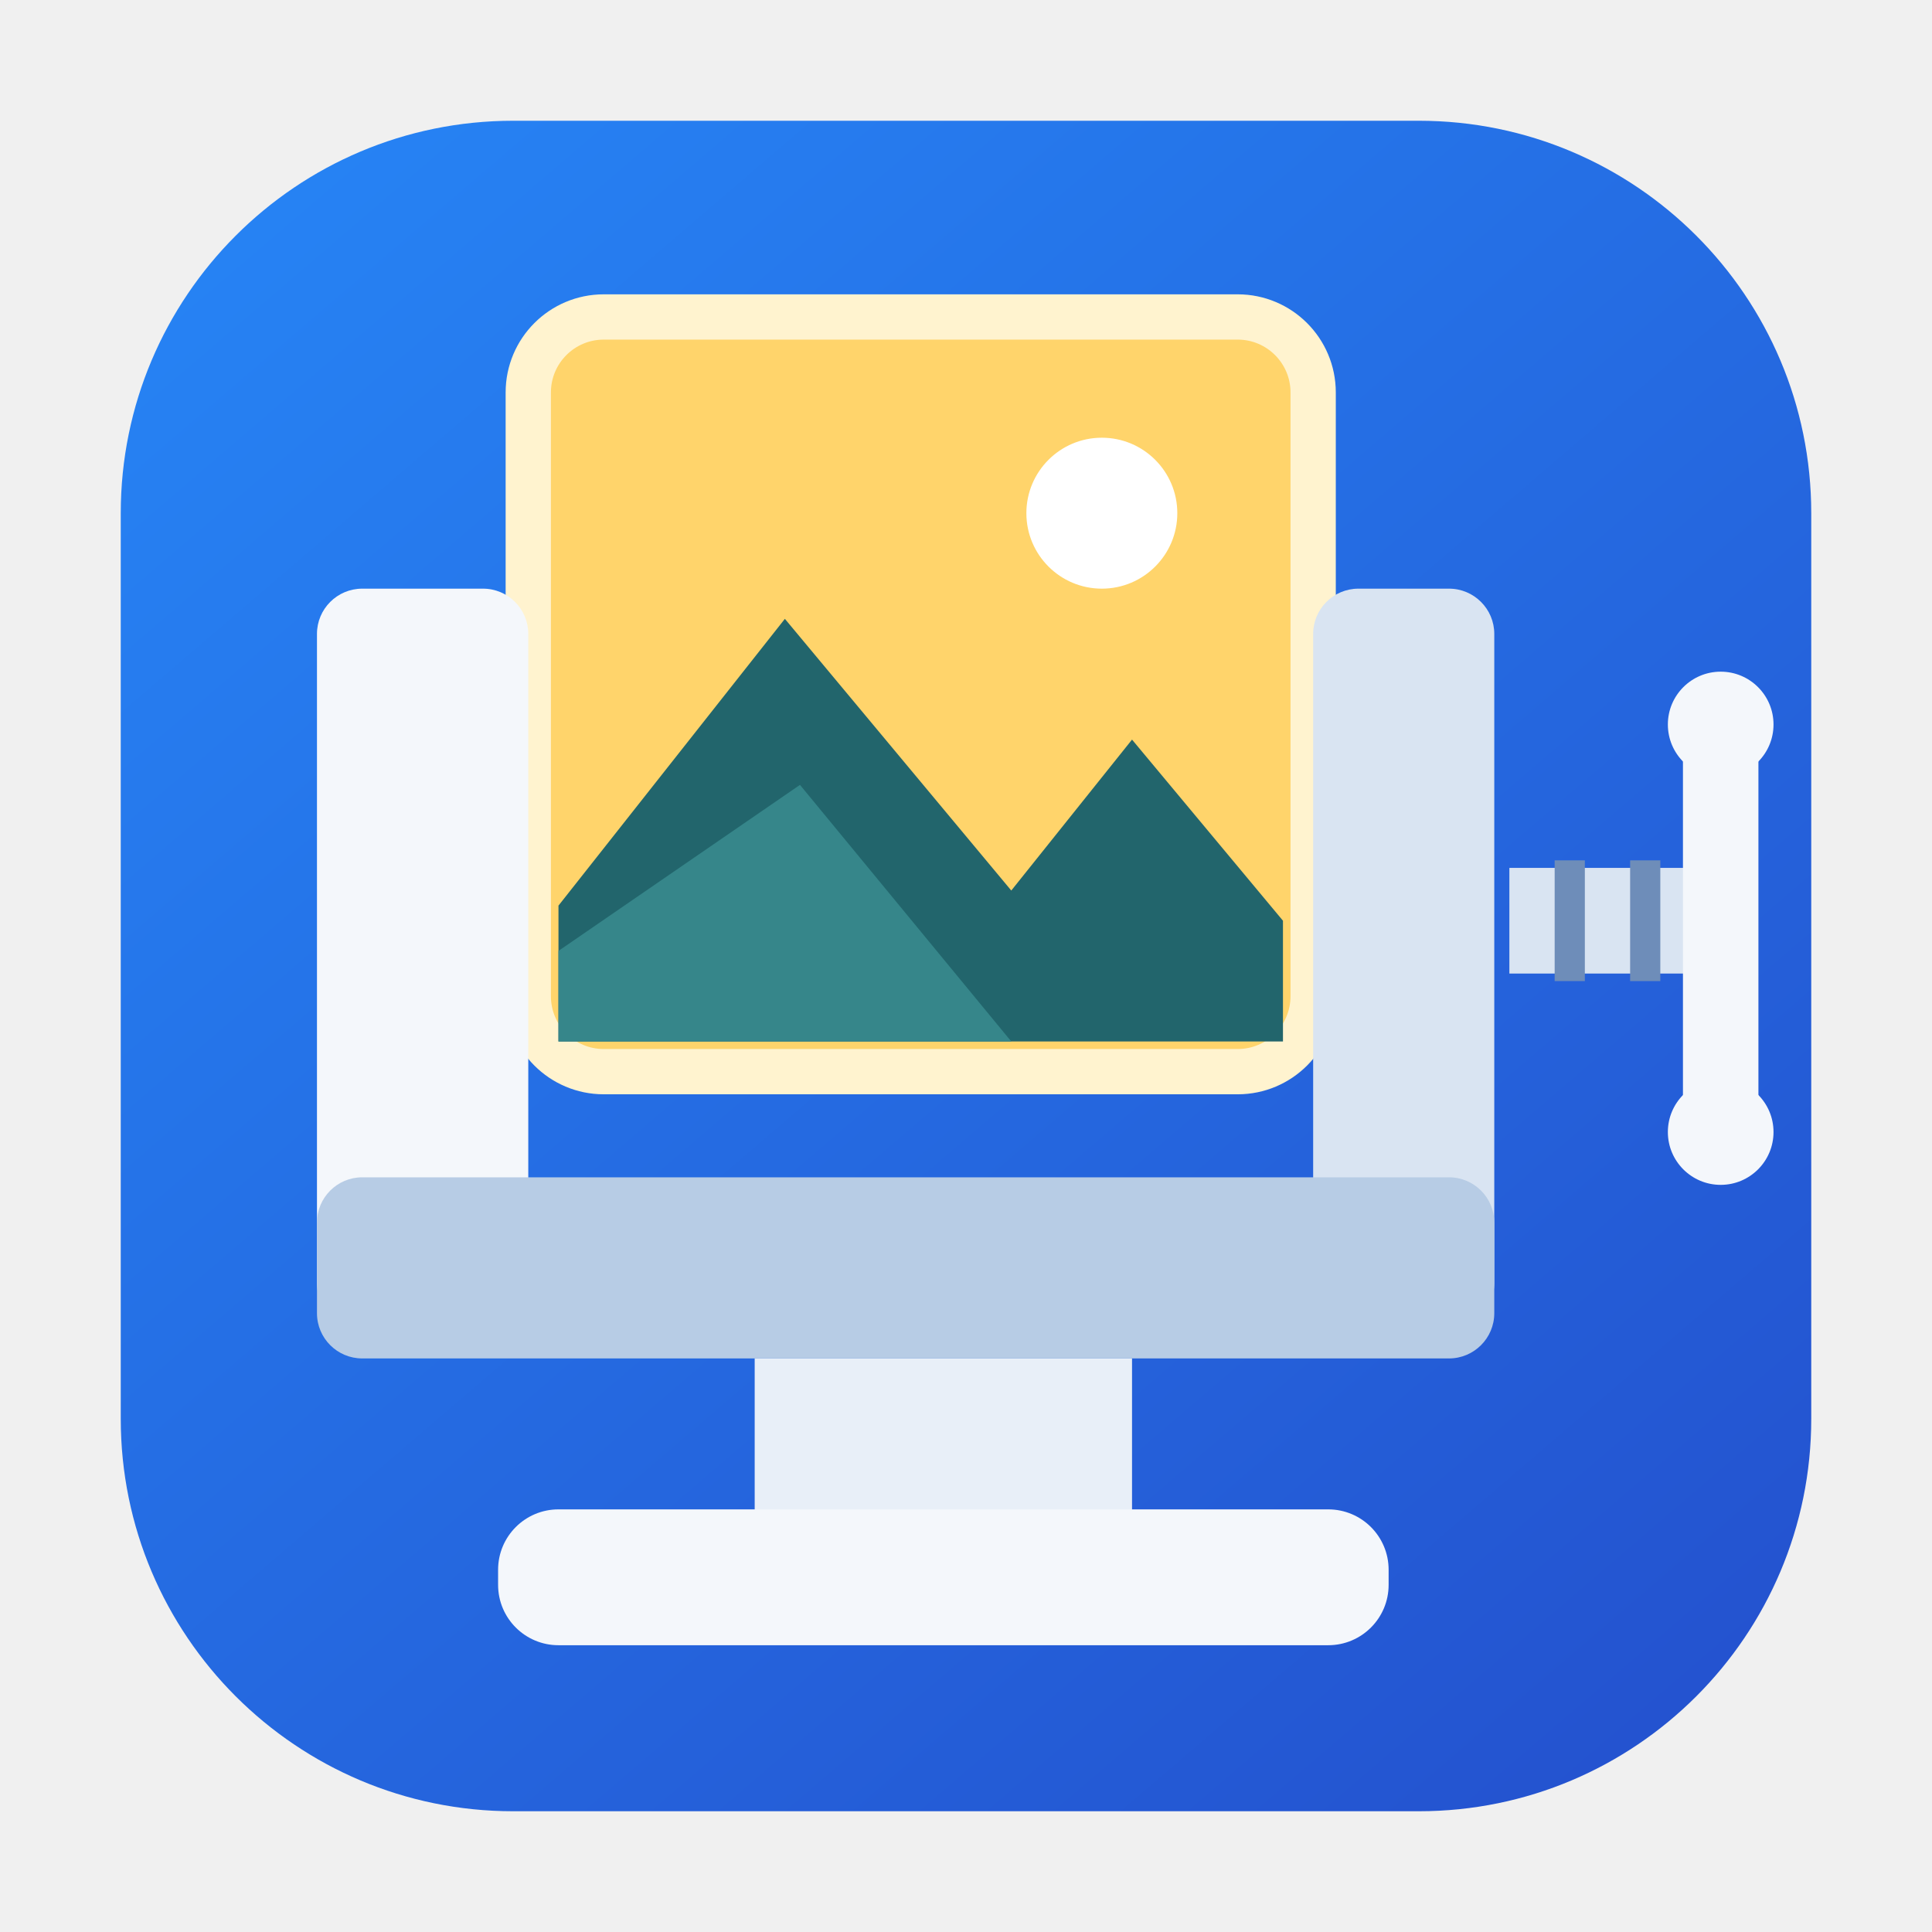
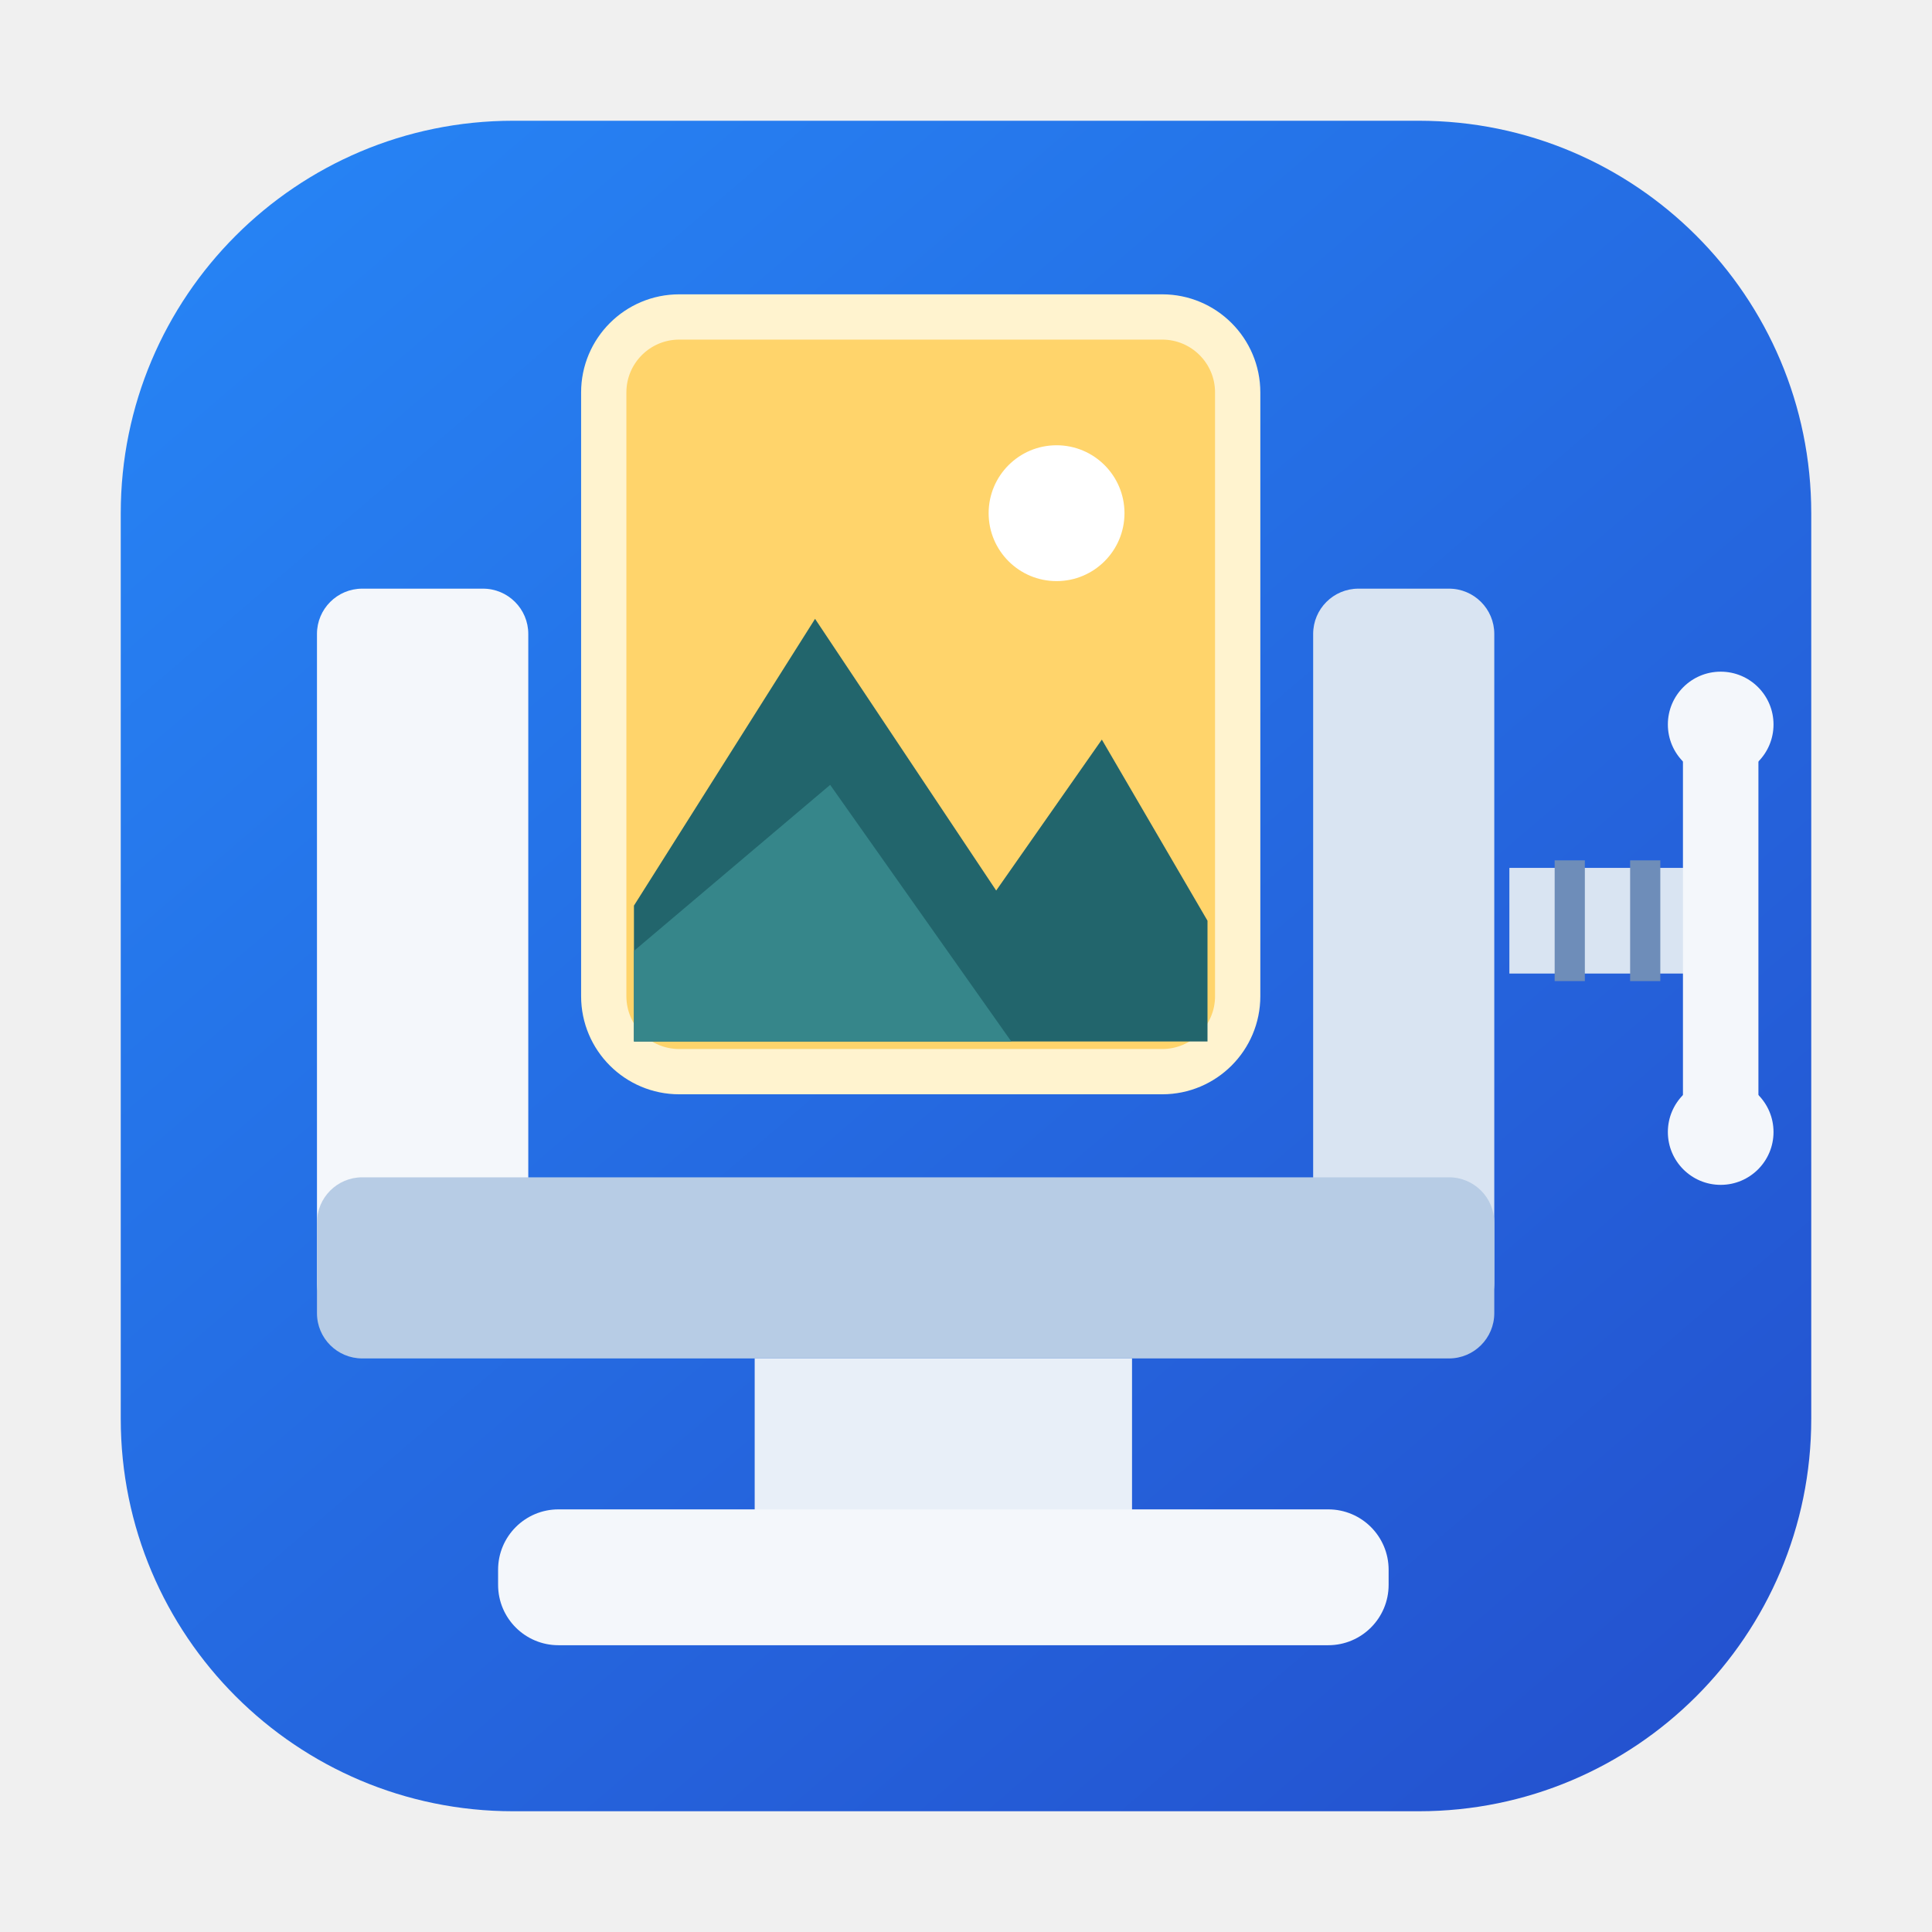
<svg xmlns="http://www.w3.org/2000/svg" width="128" height="128" viewBox="0 0 128 128" fill="none">
  <defs>
    <linearGradient id="tile" x1="16" y1="8" x2="112" y2="120" gradientUnits="userSpaceOnUse">
      <stop stop-color="#2684F5" />
      <stop offset="1" stop-color="#2451CE" />
    </linearGradient>
  </defs>
  <rect x="8" y="8" width="112" height="112" rx="26" fill="url(#tile)" />
  <g transform="translate(0 -6)">
-     <rect x="35" y="27" width="52" height="50" rx="5" fill="#FFD46B" stroke="#FFF3CF" stroke-width="3" />
-     <circle cx="73" cy="40" r="5" fill="#FFFFFF" />
-     <path d="m37 66 15-19 15 18 8-10 10 12v8H37z" fill="#22656C" />
-     <path d="m37 69 16-11 14 17H37z" fill="#36868A" />
+     <rect x="40" y="27" width="42" height="50" rx="5" fill="#FFD46B" stroke="#FFF3CF" stroke-width="3" />
+     <circle cx="70" cy="40" r="4.5" fill="#FFFFFF" />
+     <path d="m42 66 12-19 12 18 7-10 7 12v8H42z" fill="#22656C" />
+     <path d="m42 69 13-11 12 17H42z" fill="#36868A" />
  </g>
  <rect x="21" y="39" width="14" height="49" rx="3" fill="#F4F7FB" />
  <rect x="87" y="39" width="12" height="49" rx="3" fill="#D9E4F2" />
  <path d="M100 61h12" stroke="#D9E4F2" stroke-width="7" />
  <path d="M104 57v8m5-8v8" stroke="#6E8DB9" stroke-width="2" />
  <path d="M114 48v27" stroke="#F4F7FB" stroke-width="5" stroke-linecap="round" />
  <circle cx="114" cy="48" r="3.5" fill="#F4F7FB" />
  <circle cx="114" cy="75" r="3.5" fill="#F4F7FB" />
  <rect x="21" y="78" width="78" height="12" rx="3" fill="#B7CCE5" />
  <rect x="50" y="90" width="25" height="11" fill="#E8EFF8" />
  <rect x="33" y="100" width="59" height="9" rx="4" fill="#F4F7FB" />
</svg>
